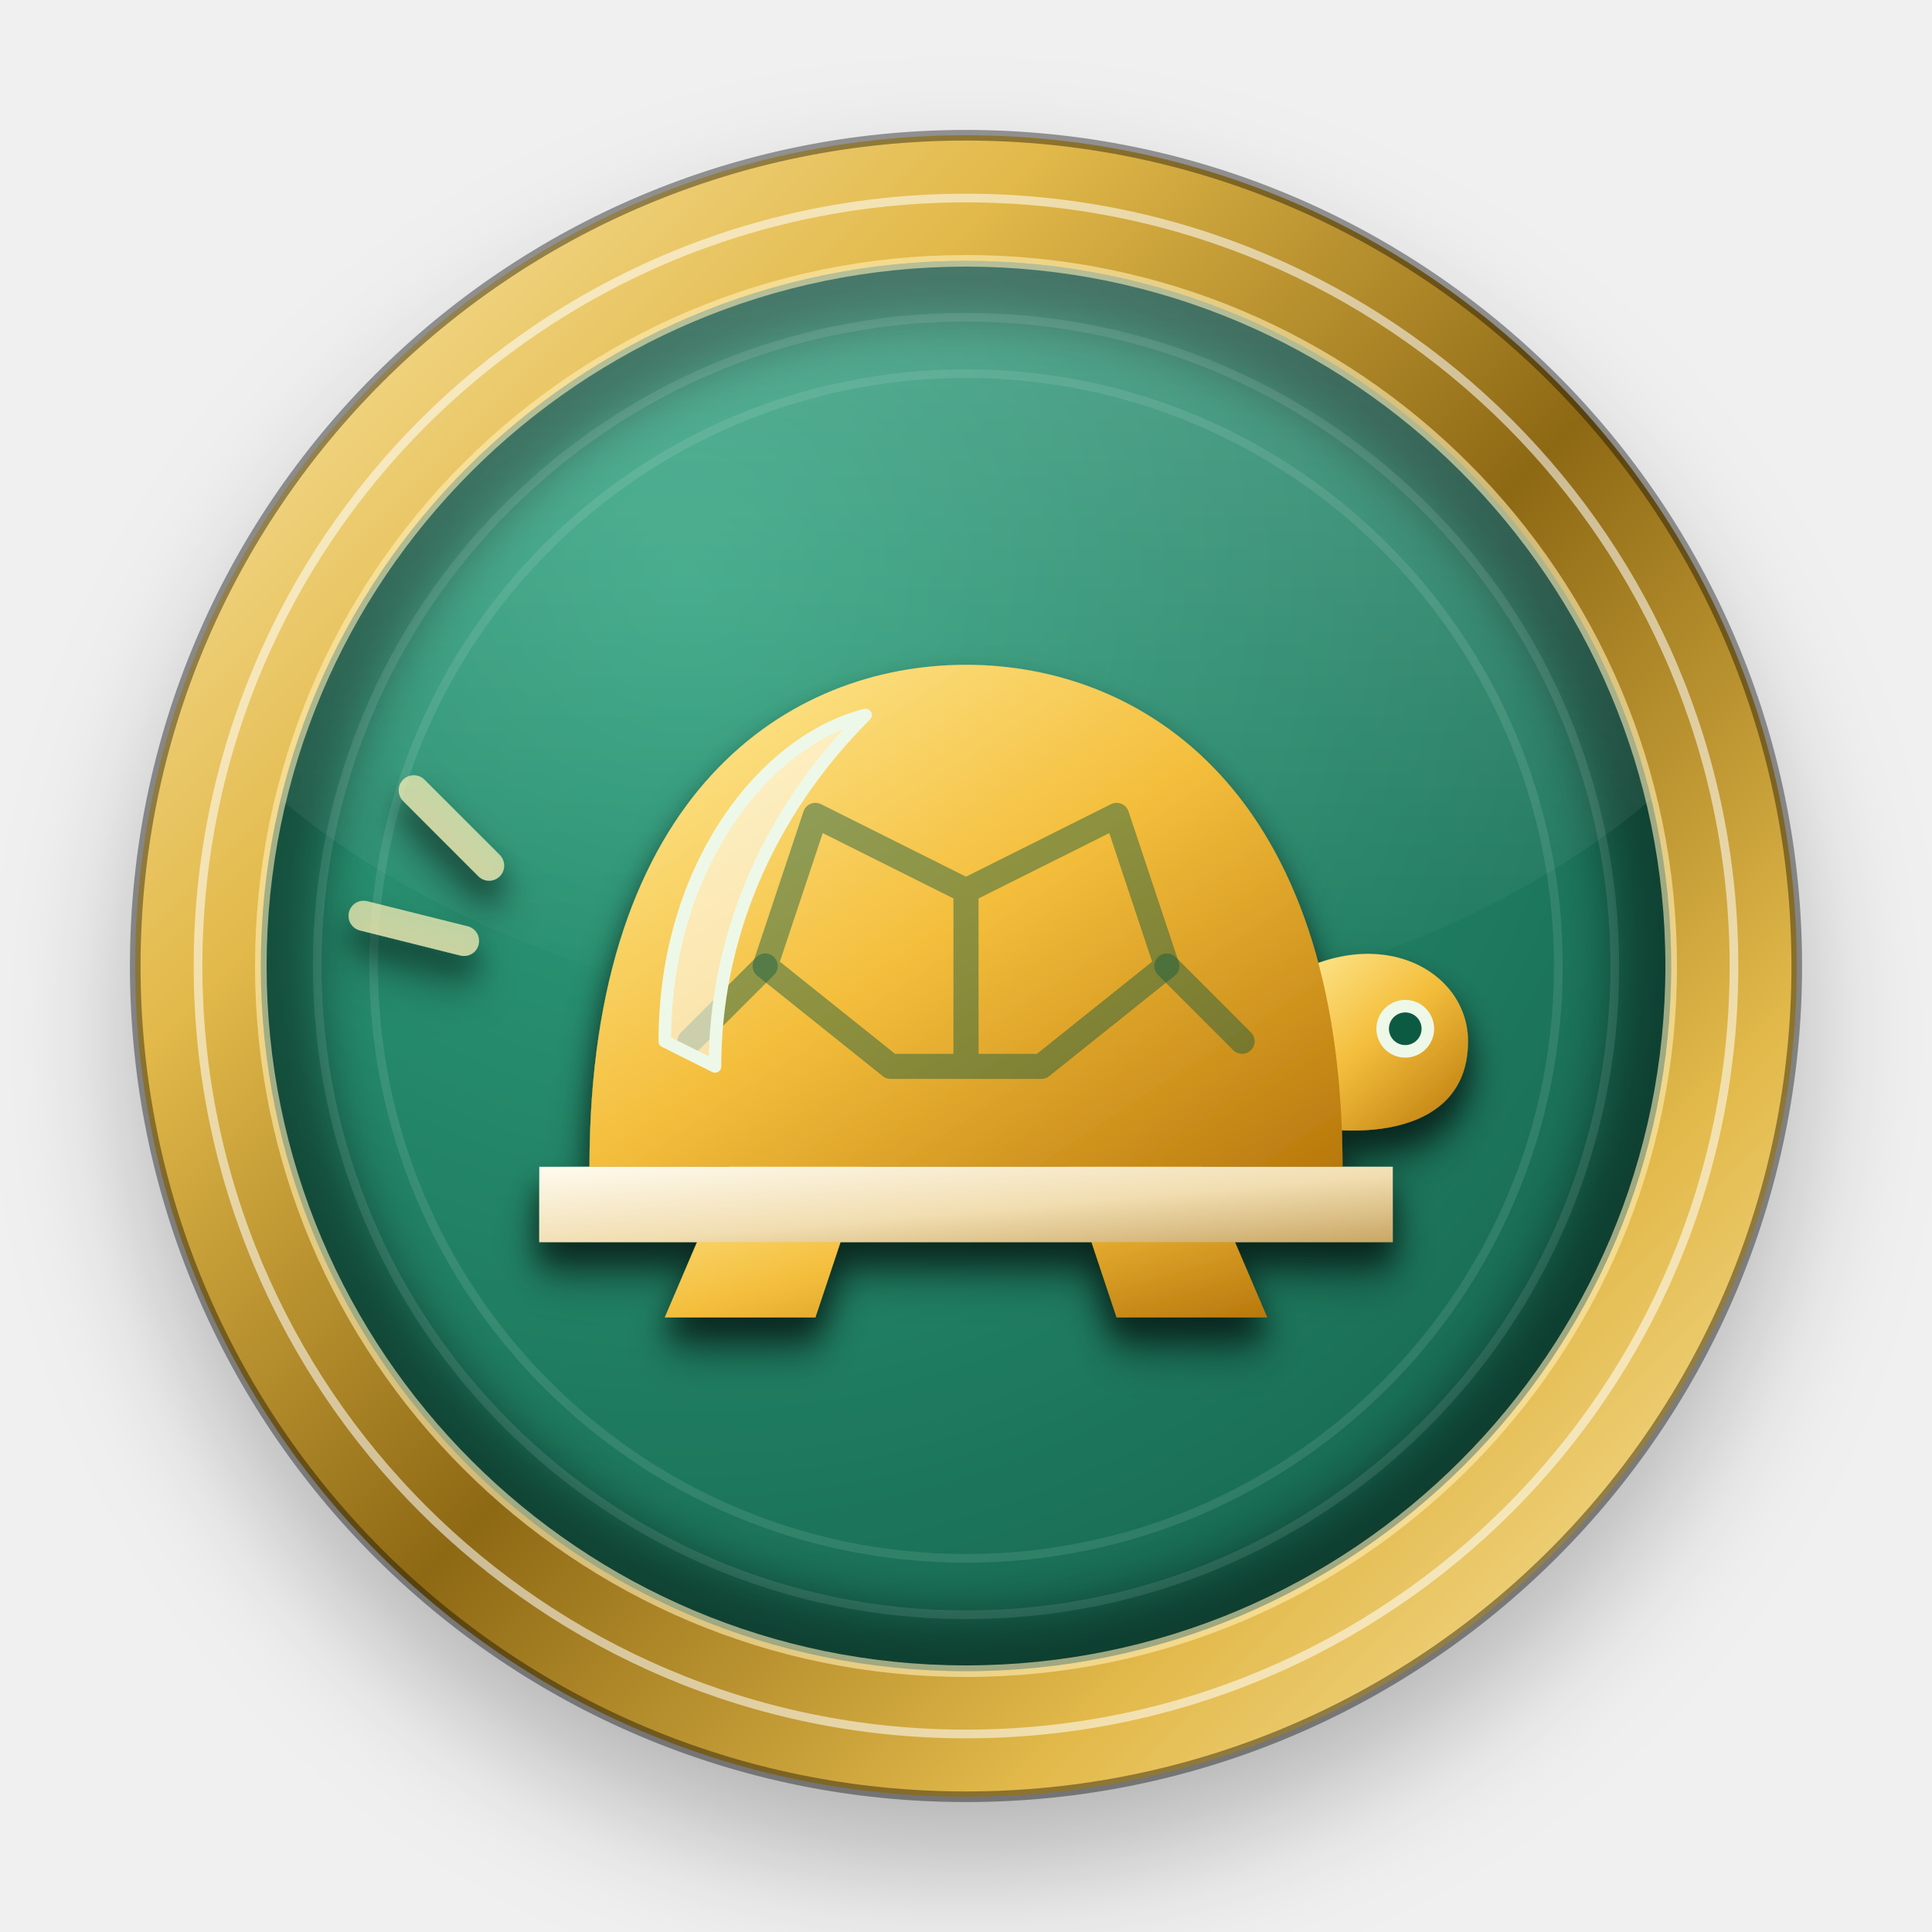
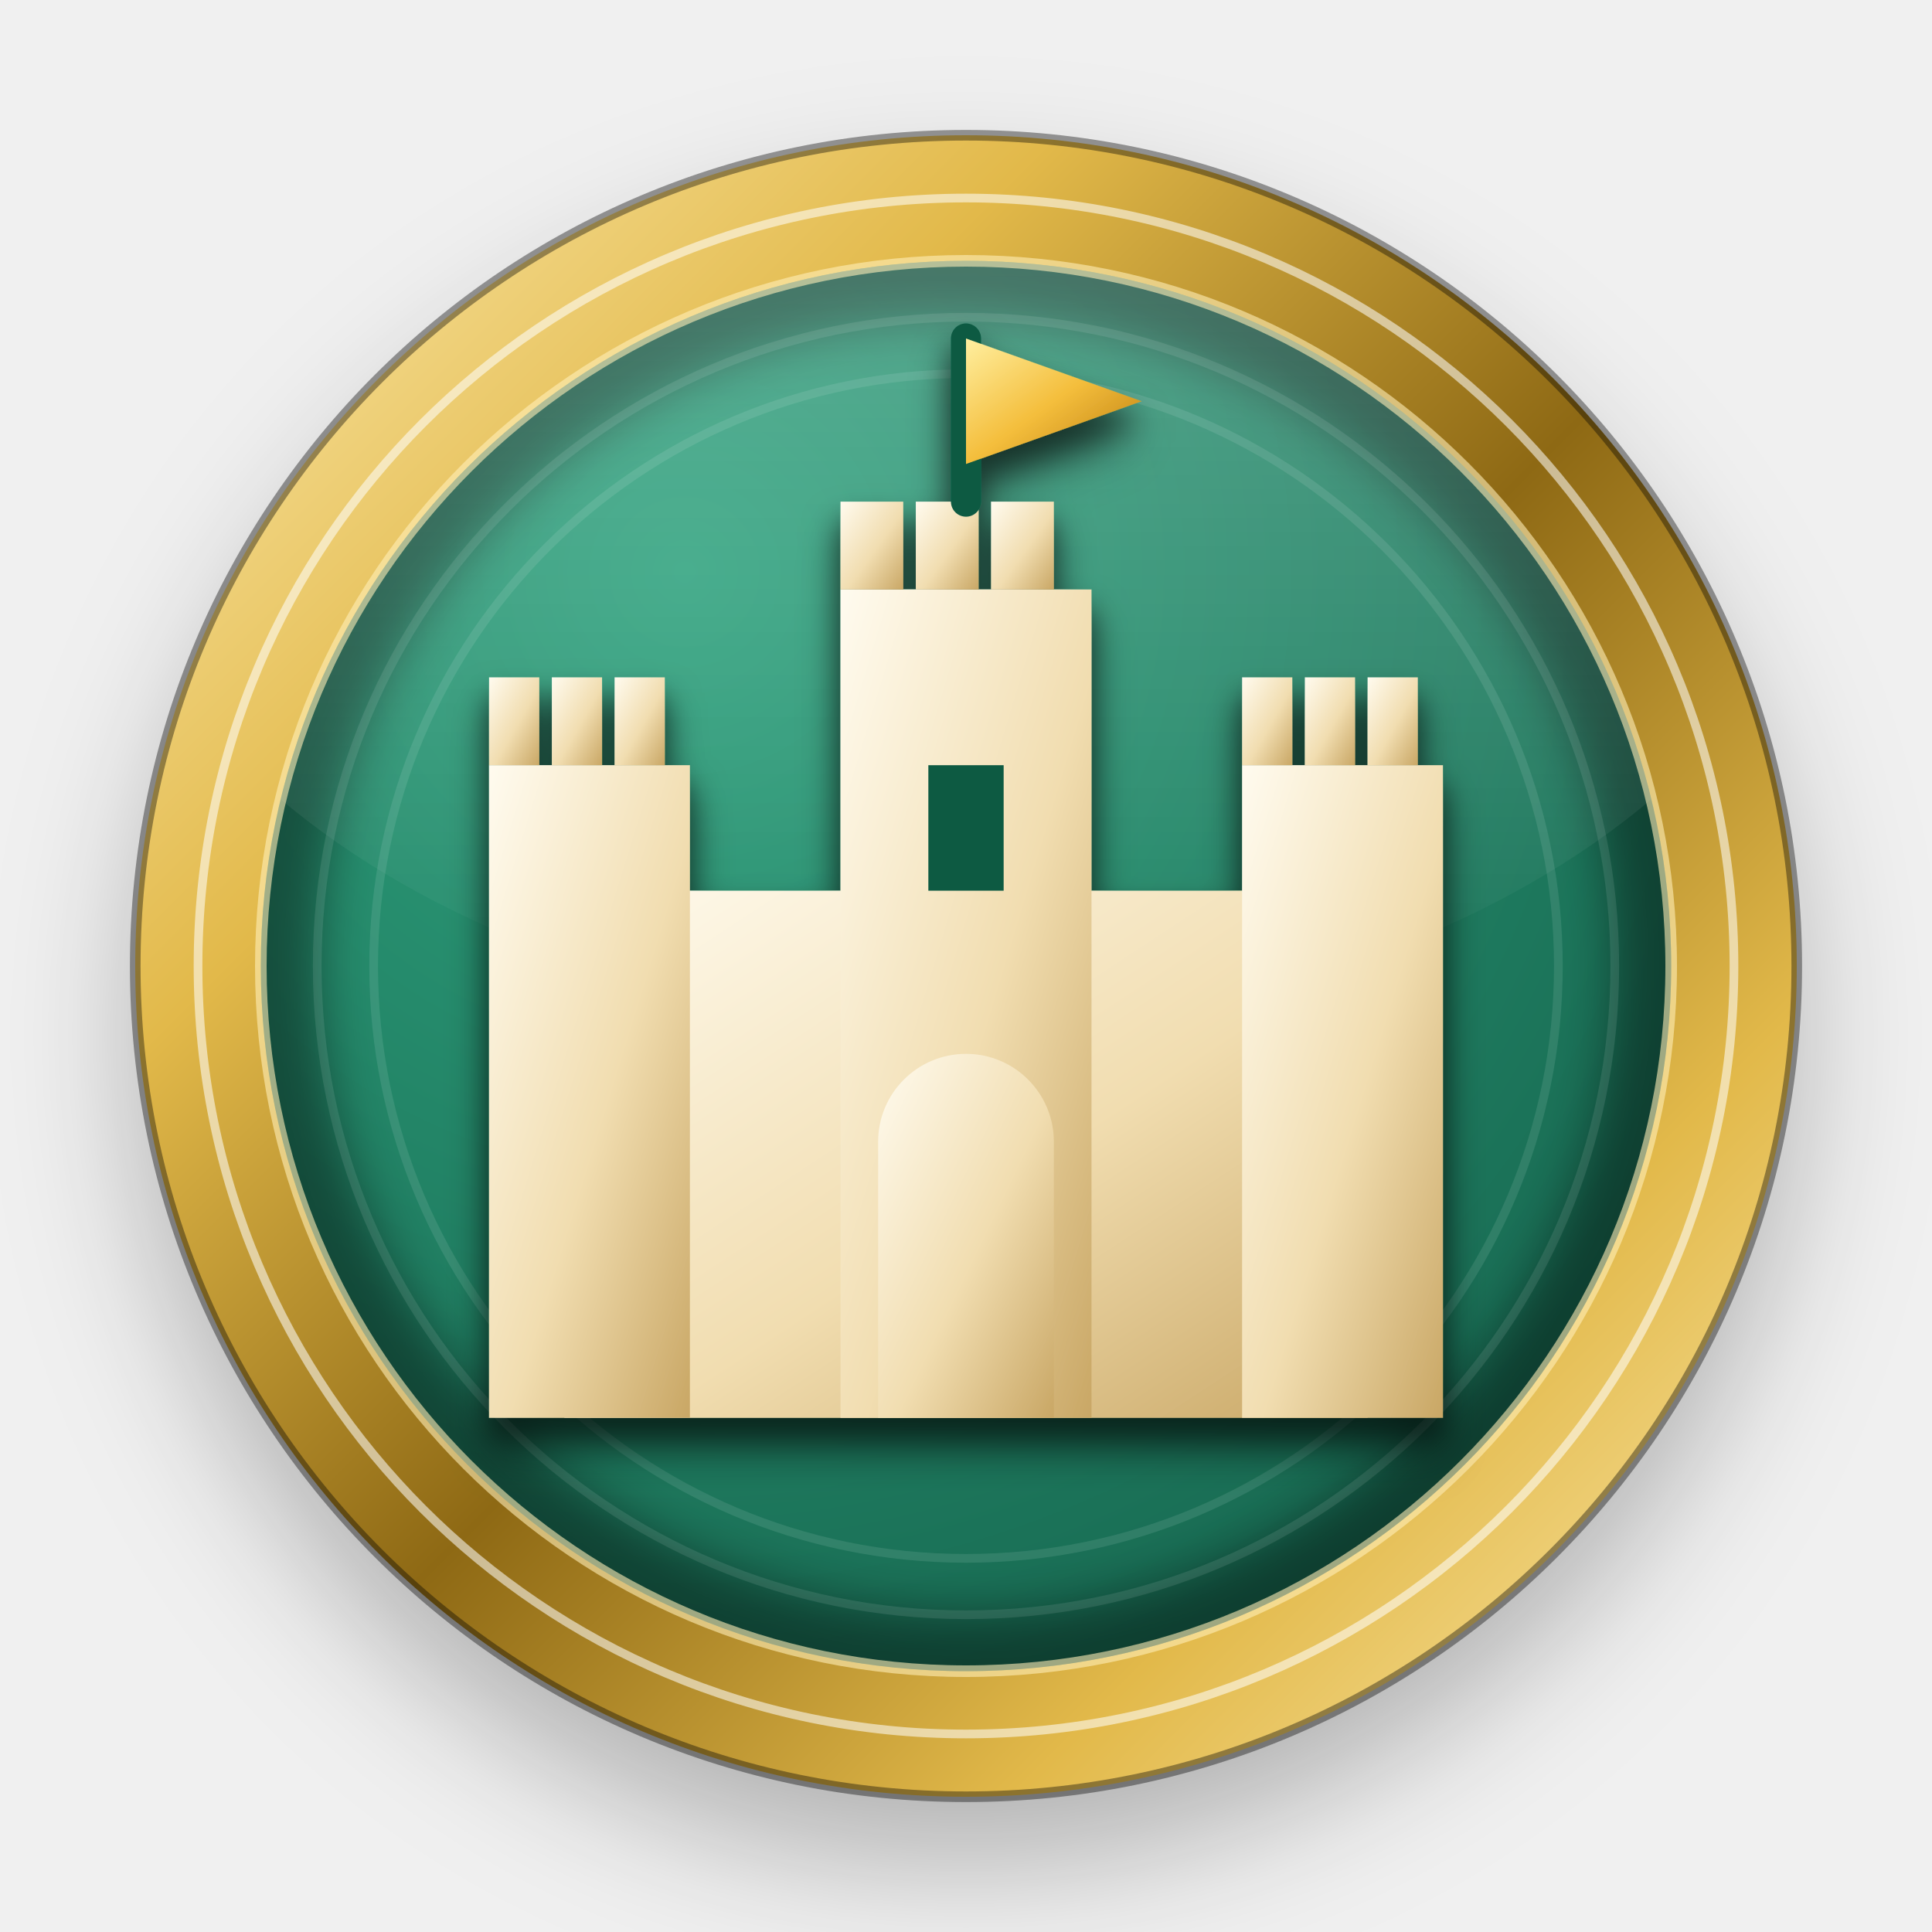
<svg xmlns="http://www.w3.org/2000/svg" viewBox="-100 -100 200 200" width="400" height="400">
  <defs>
    <filter id="blur8" x="-30%" y="-30%" width="160%" height="160%">
      <feGaussianBlur stdDeviation="7" />
    </filter>
    <filter id="blur3" x="-30%" y="-30%" width="160%" height="160%">
      <feGaussianBlur stdDeviation="2.6" />
    </filter>
    <filter id="emb" x="-20%" y="-20%" width="140%" height="140%">
      <feDropShadow dx="0" dy="1.6" stdDeviation="1.1" flood-color="#000" flood-opacity=".38" />
    </filter>
  </defs>
  <style>.mb23 .nf{fill:none} .mb23 .sf{fill:#EEF8E8;fill-opacity:.17} .mb23 .fl{fill:#EEF8E8;stroke:none} .mb23 .gl{fill:url(#b23g);stroke:none}</style>
  <defs>
    <radialGradient id="b23h" cx=".5" cy=".5" r=".5">
      <stop offset=".6" stop-color="#F3D58A" stop-opacity="0" />
      <stop offset=".82" stop-color="#F3D58A" stop-opacity=".95" />
      <stop offset="1" stop-color="#F3D58A" stop-opacity="0" />
    </radialGradient>
    <linearGradient id="b23r" x1="0" y1="0" x2="1" y2="1">
      <stop offset="0" stop-color="#FFEFB8" />
      <stop offset=".28" stop-color="#E2B94A" />
      <stop offset=".52" stop-color="#8E6914" />
      <stop offset=".76" stop-color="#E2B94A" />
      <stop offset="1" stop-color="#FFEFB8" />
    </linearGradient>
    <radialGradient id="b23p" cx=".3" cy=".22" r="1.15">
      <stop offset="0" stop-color="#2FA27E" />
      <stop offset="1" stop-color="#0F5642" />
    </radialGradient>
    <radialGradient id="b23g" cx=".5" cy=".5" r=".5">
      <stop offset="0" stop-color="#9FE3C4" stop-opacity=".95" />
      <stop offset="1" stop-color="#9FE3C4" stop-opacity=".55" />
    </radialGradient>
    <linearGradient id="b23s" x1="0" y1="0" x2="0" y2="1">
      <stop offset="0" stop-color="#fff" stop-opacity=".34" />
      <stop offset="1" stop-color="#fff" stop-opacity="0" />
    </linearGradient>
    <clipPath id="b23c">
      <path d="M-73,0A73,73 0 1 0 73,0A73,73 0 1 0 -73,0Z" />
    </clipPath>
  </defs>
  <path d="M-86,0A86,86 0 1 0 86,0A86,86 0 1 0 -86,0Z" transform="translate(0 7)" fill="#000" opacity=".26" filter="url(#blur8)" />
  <path d="M-86,0A86,86 0 1 0 86,0A86,86 0 1 0 -86,0Z" fill="url(#b23r)" />
  <path d="M-86,0A86,86 0 1 0 86,0A86,86 0 1 0 -86,0Z" fill="none" stroke="#000" stroke-opacity=".38" stroke-width="1.1" />
  <path d="M-79.5,0A79.5,79.5 0 1 0 79.5,0A79.5,79.5 0 1 0 -79.5,0Z" fill="none" stroke="#fff" stroke-opacity=".55" stroke-width=".9" />
  <path d="M-73,0A73,73 0 1 0 73,0A73,73 0 1 0 -73,0Z" fill="url(#b23p)" />
  <g clip-path="url(#b23c)">
    <path d="M-73,0A73,73 0 1 0 73,0A73,73 0 1 0 -73,0Z" fill="none" stroke="#000" stroke-opacity=".42" stroke-width="12" filter="url(#blur3)" />
    <path d="M-67.16,0A67.16,67.16 0 1 0 67.16,0A67.16,67.16 0 1 0 -67.16,0Z" fill="none" stroke="#fff" stroke-opacity=".10" stroke-width=".9" />
    <path d="M-61.32,0A61.32,61.32 0 1 0 61.32,0A61.32,61.32 0 1 0 -61.32,0Z" fill="none" stroke="#fff" stroke-opacity=".10" stroke-width=".9" />
    <ellipse cx="0" cy="-58" rx="92" ry="64" fill="url(#b23s)" />
  </g>
  <path d="M-73,0A73,73 0 1 0 73,0A73,73 0 1 0 -73,0Z" fill="none" stroke="#FFEFB8" stroke-opacity=".6" stroke-width="1.2" />
  <g filter="url(#emb)" fill="none" stroke="#EEF8E8" stroke-linecap="round" stroke-linejoin="round" class="mb23" transform="scale(1.16)">
    <defs>
      <linearGradient id="iGold" x1="0" y1="0" x2="1" y2="1">
        <stop offset="0" stop-color="#FFF3B0" />
        <stop offset=".45" stop-color="#F6C443" />
        <stop offset="1" stop-color="#B97C0A" />
      </linearGradient>
      <linearGradient id="iFire" x1="0" y1="0" x2="0" y2="1">
        <stop offset="0" stop-color="#FFE27A" />
        <stop offset=".5" stop-color="#FF9A2E" />
        <stop offset="1" stop-color="#E8481A" />
      </linearGradient>
      <linearGradient id="iFire2" x1="0" y1="0" x2="0" y2="1">
        <stop offset="0" stop-color="#FFFBE0" />
        <stop offset="1" stop-color="#FFC24A" />
      </linearGradient>
      <linearGradient id="iWax" x1="0" y1="0" x2="1" y2="0">
        <stop offset="0" stop-color="#F3E7CF" />
        <stop offset=".5" stop-color="#FFFDF4" />
        <stop offset="1" stop-color="#D9C7A3" />
      </linearGradient>
      <linearGradient id="iWood" x1="0" y1="0" x2="0" y2="1">
        <stop offset="0" stop-color="#C98A52" />
        <stop offset="1" stop-color="#7A4A26" />
      </linearGradient>
      <linearGradient id="iGlass" x1="0" y1="0" x2="1" y2="1">
        <stop offset="0" stop-color="#FFF6D6" stop-opacity=".95" />
        <stop offset="1" stop-color="#FFC15A" stop-opacity=".55" />
      </linearGradient>
      <linearGradient id="iSteel" x1="0" y1="0" x2="1" y2="1">
        <stop offset="0" stop-color="#FFFFFF" />
        <stop offset="1" stop-color="#A9B6CC" />
      </linearGradient>
      <linearGradient id="iPaper" x1="0" y1="0" x2="1" y2="1">
        <stop offset="0" stop-color="#FFFFFF" />
        <stop offset="1" stop-color="#DDE3F2" />
      </linearGradient>
      <linearGradient id="iRed" x1="0" y1="0" x2="0" y2="1">
        <stop offset="0" stop-color="#FF7B6B" />
        <stop offset="1" stop-color="#C2352B" />
      </linearGradient>
      <linearGradient id="iBlue" x1="0" y1="0" x2="1" y2="1">
        <stop offset="0" stop-color="#8FD3FF" />
        <stop offset="1" stop-color="#2F6FD0" />
      </linearGradient>
      <linearGradient id="iBrown" x1="0" y1="0" x2="0" y2="1">
        <stop offset="0" stop-color="#B07A4C" />
        <stop offset="1" stop-color="#6B4126" />
      </linearGradient>
      <radialGradient id="iGlow">
        <stop offset="0" stop-color="#FFE9A8" stop-opacity=".85" />
        <stop offset="1" stop-color="#FFE9A8" stop-opacity="0" />
      </radialGradient>
      <linearGradient id="iSand" x1="0" y1="0" x2="0" y2="1">
        <stop offset="0" stop-color="#FFE29A" />
        <stop offset="1" stop-color="#E0A33A" />
      </linearGradient>
    </defs>
    <defs>
      <linearGradient id="cham" x1="0" y1="0" x2="1" y2="1">
        <stop offset="0" stop-color="#FFFBEF" />
        <stop offset=".55" stop-color="#F1DDB0" />
        <stop offset="1" stop-color="#C9A765" />
      </linearGradient>
      <linearGradient id="gld" x1="0" y1="0" x2="1" y2="1">
        <stop offset="0" stop-color="#FFEFA0" />
        <stop offset=".5" stop-color="#F4BE3C" />
        <stop offset="1" stop-color="#B8780C" />
      </linearGradient>
      <radialGradient id="glw">
        <stop offset="0" stop-color="#FFE9A8" stop-opacity=".5" />
        <stop offset="1" stop-color="#FFE9A8" stop-opacity="0" />
      </radialGradient>
      <filter id="bev" x="-25%" y="-25%" width="150%" height="150%">
        <feGaussianBlur in="SourceAlpha" stdDeviation="1.7" result="b" />
        <feSpecularLighting in="b" surfaceScale="3.2" specularConstant="1" specularExponent="18" lighting-color="#ffffff" result="s">
          <fePointLight x="-30" y="-70" z="80" />
        </feSpecularLighting>
        <feComposite in="s" in2="SourceAlpha" operator="in" result="s2" />
        <feComposite in="SourceGraphic" in2="s2" operator="arithmetic" k1="0" k2="1" k3=".9" k4="0" result="m" />
        <feDropShadow in="m" dx="0" dy="2.2" stdDeviation="1.6" flood-color="#000" flood-opacity=".5" />
      </filter>
    </defs>
    <g filter="url(#bev)">
      <g transform="scale(1.12)">
-         <path d="M24,2 C32,-4 40,0 40,6 C40,14 30,14 24,12Z" fill="url(#gld)" stroke="#0F5A43" stroke-opacity="0" stroke-width="1.6" stroke-linejoin="round" />
-         <circle cx="35" cy="5" r="1.8" fill="#0F5A43" />
-         <path d="M-18,14 L-24,28 H-12 L-8,16Z M18,14 L24,28 H12 L8,16Z" fill="url(#gld)" stroke="#0F5A43" stroke-opacity="0" stroke-width="1.6" stroke-linejoin="round" />
-         <path d="M-30,16 C-30,-14 -14,-24 0,-24 C14,-24 30,-14 30,16Z" fill="url(#gld)" stroke="#0F5A43" stroke-opacity="0" stroke-width="1.6" stroke-linejoin="round" />
-         <path d="M-12,-12 L0,-6 L12,-12 M0,-6 V8 M-12,-12 L-16,0 L-6,8 L0,8 L6,8 L16,0 L12,-12" stroke="#0F5A43" stroke-width="2" fill="none" opacity=".45" />
-         <path d="M-16,0 L-22,6 M16,0 L22,6" stroke="#0F5A43" stroke-width="2" fill="none" opacity=".45" />
-         <path d="M-34,16 H34 V22 H-34Z" fill="url(#cham)" stroke="#0F5A43" stroke-opacity="0" stroke-width="1.6" stroke-linejoin="round" />
-         <path d="M-24,6 C-24,-8 -16,-18 -8,-20 C-16,-12 -20,-2 -20,8Z" fill="#fff" fill-opacity="0.55" />
-         <path d="M-38,-8 L-44,-14 M-40,-2 L-48,-4" stroke="#FFF1B8" stroke-width="2.4" stroke-linecap="round" opacity=".7" />
+         <path d="M-32,36 V-6 H32 V36Z" fill="url(#cham)" stroke="#0F5A43" stroke-opacity="0" stroke-width="1.6" stroke-linejoin="round" />
+         <path d="M-38,36 V-16 H-22 V36Z" fill="url(#cham)" stroke="#0F5A43" stroke-opacity="0" stroke-width="1.6" stroke-linejoin="round" />
+         <path d="M-38,-23 h4 v7 h-4Z" fill="url(#cham)" stroke="#0F5A43" stroke-opacity="0" stroke-width="1.6" stroke-linejoin="round" />
+         <path d="M-33,-23 h4 v7 h-4Z" fill="url(#cham)" stroke="#0F5A43" stroke-opacity="0" stroke-width="1.6" stroke-linejoin="round" />
+         <path d="M-28,-23 h4 v7 h-4Z" fill="url(#cham)" stroke="#0F5A43" stroke-opacity="0" stroke-width="1.6" stroke-linejoin="round" />
+         <path d="M22,36 V-16 H38 V36Z" fill="url(#cham)" stroke="#0F5A43" stroke-opacity="0" stroke-width="1.6" stroke-linejoin="round" />
+         <path d="M22,-23 h4 v7 h-4Z" fill="url(#cham)" stroke="#0F5A43" stroke-opacity="0" stroke-width="1.6" stroke-linejoin="round" />
+         <path d="M27,-23 h4 v7 h-4Z" fill="url(#cham)" stroke="#0F5A43" stroke-opacity="0" stroke-width="1.6" stroke-linejoin="round" />
+         <path d="M32,-23 h4 v7 h-4Z" fill="url(#cham)" stroke="#0F5A43" stroke-opacity="0" stroke-width="1.6" stroke-linejoin="round" />
+         <path d="M-10,36 V-30 H10 V36Z" fill="url(#cham)" stroke="#0F5A43" stroke-opacity="0" stroke-width="1.6" stroke-linejoin="round" />
+         <path d="M-10,-37 h5 v7 h-5Z" fill="url(#cham)" stroke="#0F5A43" stroke-opacity="0" stroke-width="1.6" stroke-linejoin="round" />
+         <path d="M-4,-37 h5 v7 h-5Z" fill="url(#cham)" stroke="#0F5A43" stroke-opacity="0" stroke-width="1.6" stroke-linejoin="round" />
+         <path d="M2,-37 h5 v7 h-5Z" fill="url(#cham)" stroke="#0F5A43" stroke-opacity="0" stroke-width="1.6" stroke-linejoin="round" />
+         <path d="M-7,36 V14 A7,7 0 0 1 7,14 V36Z" fill="url(#cham)" stroke="#0F5A43" stroke-opacity="0" stroke-width="1.6" stroke-linejoin="round" />
+         <path d="M-3,-16 h6 v10 h-6Z" fill="#0F5A43" stroke="#0F5A43" stroke-opacity="0" stroke-width="1.6" stroke-linejoin="round" />
+         <path d="M0,-37 V-50" stroke="#0F5A43" stroke-width="2.4" stroke-linecap="round" />
+         <path d="M0,-50 L14,-45 L0,-40Z" fill="url(#gld)" stroke="#0F5A43" stroke-opacity="0" stroke-width="1.6" stroke-linejoin="round" />
      </g>
    </g>
  </g>
</svg>
